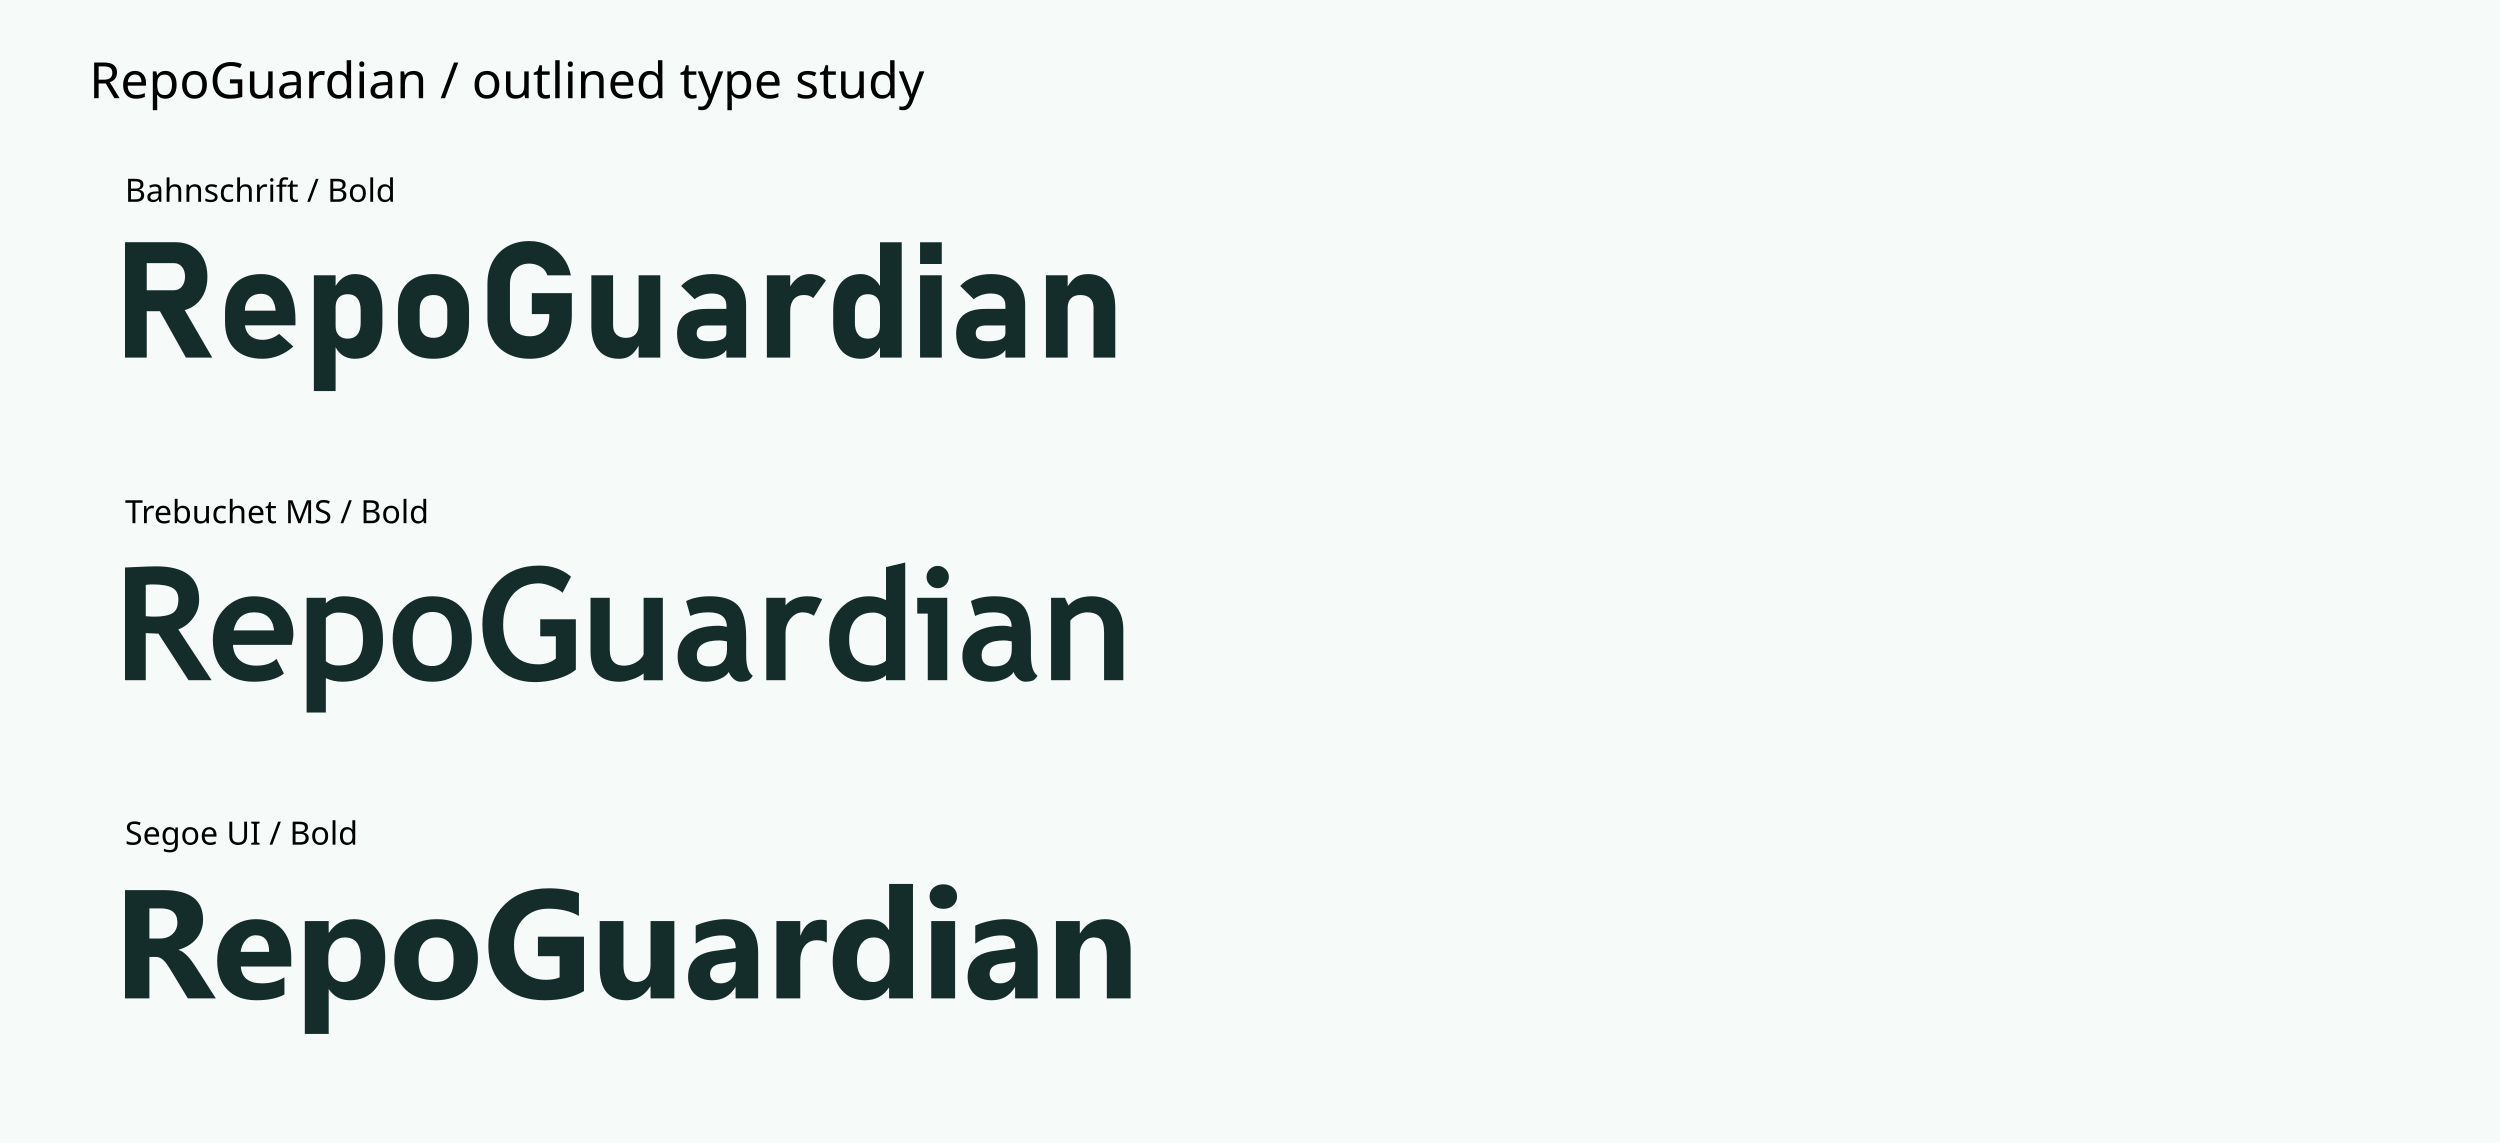
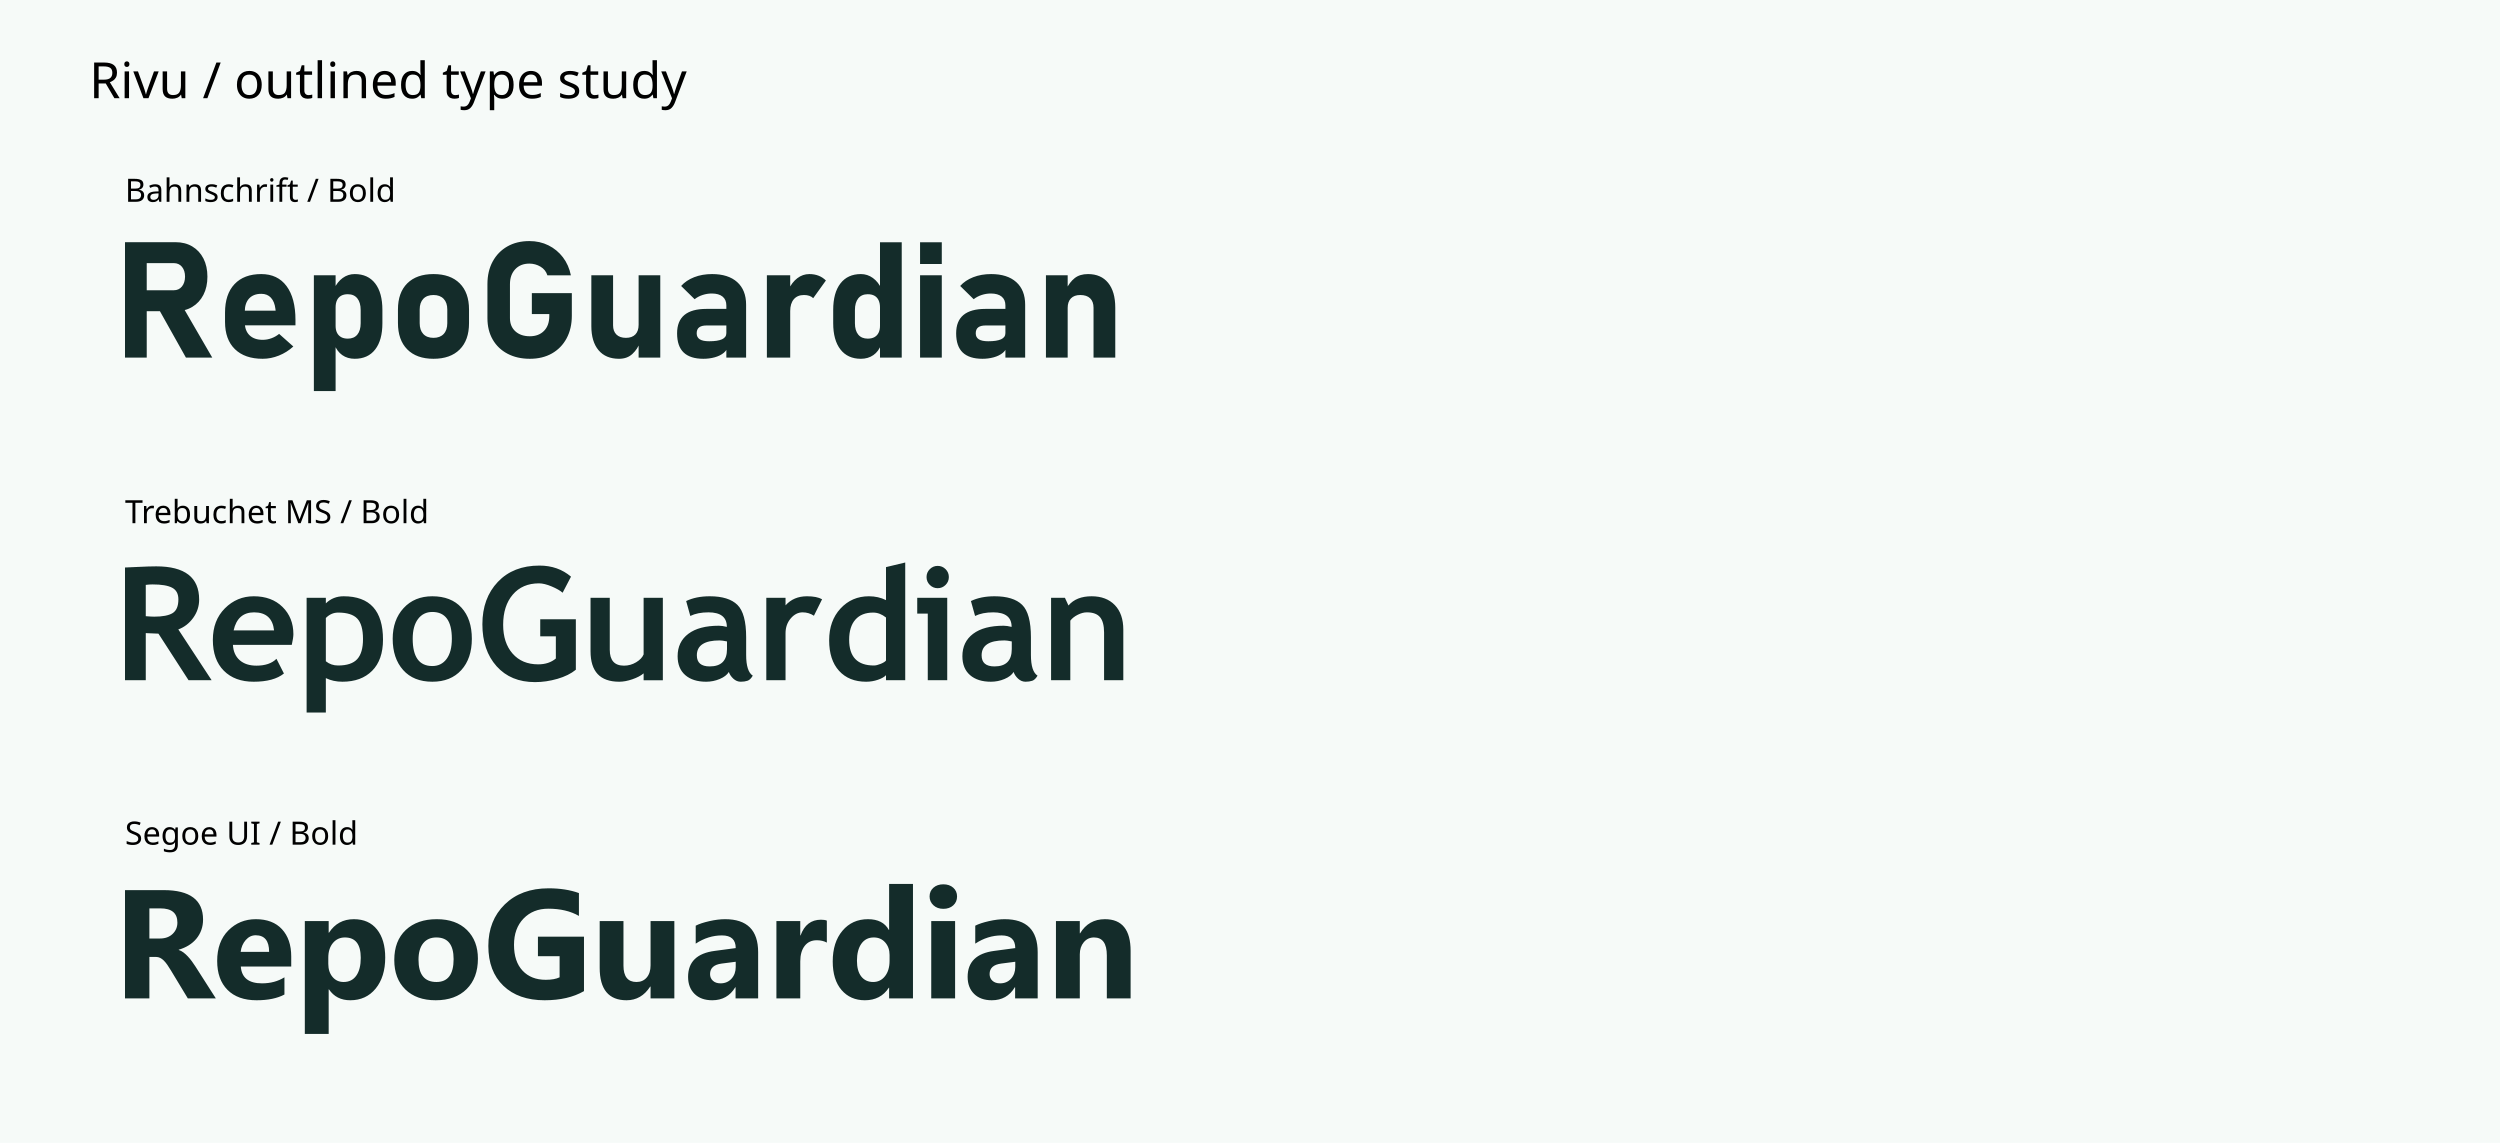
<svg xmlns="http://www.w3.org/2000/svg" viewBox="0 0 1400 640" width="1400" height="640" role="img" aria-labelledby="title">
  <rect width="1400" height="640" fill="#f6faf8" />
-   <text x="50" y="55" font-family="Segoe UI" font-size="28">RepoGuardian / outlined type study</text>
+   <text x="50" y="55" font-family="Segoe UI" font-size="28">Rivu / outlined type study</text>
  <text x="70" y="113" font-family="Segoe UI" font-size="18">Bahnschrift / Bold</text>
  <g transform="translate(70.000 135.000) scale(0.710735) translate(-10.000 -9.812)">
    <path fill="#142c2a" d="M16.813 65.063 L16.813 48.563 L48.438 48.563 C51.104 48.563 53.24 47.583 54.844 45.625 C56.448 43.667 57.271 41.083 57.313 37.875 L57.313 37.875 C57.313 34.667 56.51 32.083 54.906 30.125 C53.302 28.167 51.146 27.188 48.438 27.188 L16.813 27.188 L16.813 10.688 L49.813 10.688 C54.854 10.688 59.26 11.813 63.031 14.063 C66.802 16.313 69.729 19.479 71.813 23.563 C73.896 27.646 74.938 32.417 74.938 37.875 L74.938 37.875 C74.938 43.333 73.885 48.104 71.781 52.188 C69.677 56.271 66.75 59.438 63 61.688 C59.25 63.938 54.854 65.063 49.813 65.063 Z M10 101.625 L10 10.688 L27.125 10.688 L27.125 101.625 Z M58 101.625 L35.938 62.25 L54.25 59.375 L78.75 101.625 Z M118.5 102.563 C109.083 102.563 101.781 100.031 96.594 94.969 C91.406 89.906 88.813 82.75 88.813 73.5 L88.813 66.188 C88.813 56.521 91.302 49.042 96.281 43.75 C101.26 38.458 108.292 35.813 117.375 35.813 C125.958 35.813 132.594 38.969 137.281 45.281 C141.969 51.594 144.313 60.479 144.313 71.938 L144.313 76.188 L99.938 76.188 L99.938 64.625 L128.688 64.625 L128.5 63.125 C128.042 59.417 126.875 56.531 125 54.469 C123.125 52.406 120.583 51.375 117.375 51.375 C113.25 51.375 110.052 52.604 107.781 55.063 C105.51 57.521 104.375 61 104.375 65.5 L104.375 73.75 C104.375 78.167 105.615 81.583 108.094 84 C110.573 86.417 114.042 87.625 118.5 87.625 C120.792 87.625 123.063 87.219 125.313 86.406 C127.563 85.594 129.604 84.438 131.438 82.938 L131.438 82.938 L142.625 92.875 L142.625 92.875 C139.25 95.958 135.458 98.344 131.25 100.031 C127.042 101.719 122.792 102.563 118.5 102.563 Z M158.813 128 L158.813 36.75 L175.938 36.75 L175.938 128 Z M191 102.563 C187.208 102.563 183.938 101.594 181.188 99.656 C178.438 97.719 176.396 94.979 175.063 91.438 L175.938 76.625 C175.938 78.792 176.313 80.615 177.063 82.094 C177.813 83.573 178.896 84.708 180.313 85.5 C181.729 86.292 183.479 86.688 185.563 86.688 C188.813 86.688 191.313 85.625 193.063 83.5 C194.813 81.375 195.688 78.375 195.688 74.5 L195.688 64.188 C195.688 60.229 194.813 57.156 193.063 54.969 C191.313 52.781 188.813 51.688 185.563 51.688 C183.479 51.688 181.729 52.083 180.313 52.875 C178.896 53.667 177.813 54.833 177.063 56.375 C176.313 57.917 175.938 59.813 175.938 62.063 L174.625 47.688 C176.375 43.896 178.667 40.969 181.5 38.906 C184.333 36.844 187.5 35.813 191 35.813 C197.958 35.813 203.333 38.271 207.125 43.188 C210.917 48.104 212.813 55.083 212.813 64.125 L212.813 74.5 C212.813 83.417 210.917 90.323 207.125 95.219 C203.333 100.115 197.958 102.563 191 102.563 Z M253.063 102.563 C244.188 102.563 237.302 100.094 232.406 95.156 C227.51 90.219 225.063 83.271 225.063 74.313 L225.063 63.75 C225.063 54.875 227.51 48 232.406 43.125 C237.302 38.25 244.188 35.813 253.063 35.813 C261.938 35.813 268.823 38.25 273.719 43.125 C278.615 48 281.063 54.875 281.063 63.75 L281.063 74.5 C281.063 83.417 278.615 90.323 273.719 95.219 C268.823 100.115 261.938 102.563 253.063 102.563 Z M253.063 86.063 C256.479 86.063 259.146 85.052 261.063 83.031 C262.979 81.01 263.938 78.167 263.938 74.5 L263.938 63.75 C263.938 60.125 262.979 57.313 261.063 55.313 C259.146 53.313 256.479 52.313 253.063 52.313 C249.604 52.313 246.927 53.313 245.031 55.313 C243.135 57.313 242.188 60.125 242.188 63.75 L242.188 74.5 C242.188 78.167 243.135 81.01 245.031 83.031 C246.927 85.052 249.604 86.063 253.063 86.063 Z M330.563 50.813 L362.063 50.813 L362.063 68.563 C362.063 75.396 360.688 81.365 357.938 86.469 C355.188 91.573 351.344 95.531 346.406 98.344 C341.469 101.156 335.667 102.563 329 102.563 C322.333 102.563 316.479 101.24 311.438 98.594 C306.396 95.948 302.49 92.219 299.719 87.406 C296.948 82.594 295.563 76.979 295.563 70.563 L295.563 43.75 C295.563 36.917 296.948 30.958 299.719 25.875 C302.49 20.792 306.344 16.844 311.281 14.031 C316.219 11.219 322 9.813 328.625 9.813 C334.125 9.813 339.135 10.938 343.656 13.188 C348.177 15.438 351.979 18.583 355.063 22.625 C358.146 26.667 360.229 31.396 361.313 36.813 L361.313 36.813 L342.813 36.813 L342.813 36.813 C341.896 33.854 340.083 31.573 337.375 29.969 C334.667 28.365 331.75 27.563 328.625 27.563 C323.958 27.563 320.24 29.042 317.469 32 C314.698 34.958 313.313 38.875 313.313 43.75 L313.313 70.563 C313.313 74.896 314.74 78.354 317.594 80.938 C320.448 83.521 324.25 84.813 329 84.813 C333.625 84.813 337.333 83.406 340.125 80.594 C342.917 77.781 344.313 73.854 344.313 68.813 L344.313 67.313 L330.563 67.313 Z M414.688 101.625 L414.688 36.75 L431.75 36.75 L431.75 101.625 Z M394.563 36.75 L394.563 76.188 C394.563 79.313 395.448 81.74 397.219 83.469 C398.99 85.198 401.479 86.063 404.688 86.063 C407.896 86.063 410.365 85.177 412.094 83.406 C413.823 81.635 414.688 79.104 414.688 75.813 L415.563 90 C414.479 93.208 412.573 96.104 409.844 98.688 C407.115 101.271 403.583 102.563 399.25 102.563 C392.292 102.563 386.917 100.313 383.125 95.813 C379.333 91.313 377.438 84.979 377.438 76.813 L377.438 36.75 Z M483.813 101.625 L483.813 60.5 C483.813 57.5 482.823 55.188 480.844 53.563 C478.865 51.938 476.021 51.125 472.313 51.125 C469.896 51.125 467.5 51.51 465.125 52.281 C462.75 53.052 460.646 54.167 458.813 55.625 L448.188 45.188 C450.813 42.229 454.24 39.927 458.469 38.281 C462.698 36.635 467.396 35.813 472.563 35.813 C481.063 35.813 487.656 37.917 492.344 42.125 C497.031 46.333 499.375 52.271 499.375 59.938 L499.375 101.625 Z M465.75 102.563 C458.833 102.563 453.646 100.917 450.188 97.625 C446.729 94.333 445 89.292 445 82.5 C445 76.042 446.927 71.219 450.781 68.031 C454.635 64.844 460.417 63.25 468.125 63.25 L484.375 63.25 L485.25 76.313 L468.188 76.313 C465.604 76.313 463.667 76.813 462.375 77.813 C461.083 78.813 460.438 80.375 460.438 82.5 C460.438 84.625 461.25 86.198 462.875 87.219 C464.5 88.24 466.958 88.75 470.25 88.75 C474.792 88.75 478.188 88.229 480.438 87.188 C482.688 86.146 483.813 84.521 483.813 82.313 L485.125 91.75 C484.875 94.208 483.771 96.24 481.813 97.844 C479.854 99.448 477.448 100.635 474.594 101.406 C471.74 102.177 468.792 102.563 465.75 102.563 Z M515.75 101.625 L515.75 36.75 L534.125 36.75 L534.125 101.625 Z M552.25 54.813 C551.417 53.979 550.396 53.354 549.188 52.938 C547.979 52.521 546.583 52.313 545 52.313 C541.542 52.313 538.865 53.427 536.969 55.656 C535.073 57.885 534.125 60.979 534.125 64.938 L532.813 48.063 C534.604 44.229 536.917 41.229 539.75 39.063 C542.583 36.896 545.729 35.813 549.188 35.813 C551.854 35.813 554.281 36.24 556.469 37.094 C558.656 37.948 560.583 39.208 562.25 40.875 Z M604.875 101.625 L604.875 10.75 L622 10.75 L622 101.625 Z M589.813 102.563 C582.896 102.563 577.531 100.115 573.719 95.219 C569.906 90.323 568 83.417 568 74.5 L568 64.125 C568 55.083 569.906 48.104 573.719 43.188 C577.531 38.271 582.896 35.813 589.813 35.813 C593.271 35.813 596.427 36.844 599.281 38.906 C602.135 40.969 604.438 43.896 606.188 47.688 L604.875 62.063 C604.875 59.854 604.5 57.969 603.75 56.406 C603 54.844 601.917 53.667 600.5 52.875 C599.083 52.083 597.333 51.688 595.25 51.688 C592 51.688 589.5 52.781 587.75 54.969 C586 57.156 585.125 60.229 585.125 64.188 L585.125 74.5 C585.125 78.417 586 81.427 587.75 83.531 C589.5 85.635 592 86.688 595.25 86.688 C597.333 86.688 599.083 86.292 600.5 85.5 C601.917 84.708 603 83.563 603.75 82.063 C604.5 80.563 604.875 78.75 604.875 76.625 L605.75 91.438 C604.458 94.979 602.427 97.719 599.656 99.656 C596.885 101.594 593.604 102.563 589.813 102.563 Z M636.438 27.875 L636.438 10.75 L653.563 10.75 L653.563 27.875 Z M636.438 101.625 L636.438 36.75 L653.563 36.75 L653.563 101.625 Z M703.688 101.625 L703.688 60.5 C703.688 57.5 702.698 55.188 700.719 53.563 C698.74 51.938 695.896 51.125 692.188 51.125 C689.771 51.125 687.375 51.51 685 52.281 C682.625 53.052 680.521 54.167 678.688 55.625 L668.063 45.188 C670.687 42.229 674.115 39.927 678.344 38.281 C682.573 36.635 687.271 35.813 692.438 35.813 C700.938 35.813 707.531 37.917 712.219 42.125 C716.906 46.333 719.25 52.271 719.25 59.938 L719.25 101.625 Z M685.625 102.563 C678.708 102.563 673.521 100.917 670.063 97.625 C666.604 94.333 664.875 89.292 664.875 82.5 C664.875 76.042 666.802 71.219 670.656 68.031 C674.51 64.844 680.292 63.25 688 63.25 L704.25 63.25 L705.125 76.313 L688.063 76.313 C685.479 76.313 683.542 76.813 682.25 77.813 C680.958 78.813 680.313 80.375 680.313 82.5 C680.313 84.625 681.125 86.198 682.75 87.219 C684.375 88.24 686.833 88.75 690.125 88.75 C694.667 88.75 698.063 88.229 700.313 87.188 C702.563 86.146 703.688 84.521 703.688 82.313 L705 91.75 C704.75 94.208 703.646 96.24 701.688 97.844 C699.729 99.448 697.323 100.635 694.469 101.406 C691.615 102.177 688.667 102.563 685.625 102.563 Z M735.625 101.625 L735.625 36.75 L752.75 36.75 L752.75 101.625 Z M773.125 101.625 L773.125 62.313 C773.125 59.104 772.229 56.635 770.438 54.906 C768.646 53.177 766.063 52.313 762.688 52.313 C759.479 52.313 757.021 53.198 755.313 54.969 C753.604 56.74 752.75 59.229 752.75 62.438 L751.438 48.063 C753.312 44.146 755.594 41.125 758.281 39 C760.969 36.875 764.458 35.813 768.75 35.813 C775.583 35.813 780.875 38.115 784.625 42.719 C788.375 47.323 790.25 53.833 790.25 62.25 L790.25 101.625 Z" />
  </g>
  <text x="70" y="293" font-family="Segoe UI" font-size="18">Trebuchet MS / Bold</text>
  <g transform="translate(70.000 315.000) scale(0.689231) translate(-9.375 -24.562)">
    <path fill="#142c2a" d="M61 120.188 L36.563 82.375 C34.104 82.333 30.667 82.188 26.25 81.938 L26.25 120.188 L9.375 120.188 L9.375 28.625 C10.292 28.625 13.813 28.469 19.938 28.156 C26.063 27.844 31 27.688 34.75 27.688 C58 27.688 69.625 36.688 69.625 54.688 C69.625 60.104 68.021 65.042 64.813 69.5 C61.604 73.958 57.563 77.104 52.688 78.938 L79.75 120.188 Z M26.25 42.75 L26.25 68.188 C29.25 68.438 31.542 68.563 33.125 68.563 C39.917 68.563 44.885 67.604 48.031 65.688 C51.177 63.771 52.75 60.042 52.75 54.5 C52.75 50 51.063 46.854 47.688 45.063 C44.313 43.271 39 42.375 31.75 42.375 C30 42.375 28.167 42.5 26.25 42.75 Z M144.875 91.5 L97.063 91.5 C97.354 96.833 99.188 100.979 102.563 103.938 C105.938 106.896 110.479 108.375 116.188 108.375 C123.313 108.375 128.729 106.521 132.438 102.813 L138.5 114.75 C133 119.208 124.792 121.438 113.875 121.438 C103.667 121.438 95.594 118.448 89.656 112.469 C83.719 106.49 80.75 98.146 80.75 87.438 C80.75 76.896 84.01 68.354 90.531 61.813 C97.052 55.271 104.875 52 114 52 C123.708 52 131.5 54.896 137.375 60.688 C143.25 66.479 146.188 73.854 146.188 82.813 C146.188 84.729 145.75 87.625 144.875 91.5 Z M97.625 79.75 L130.5 79.75 C129.417 69.958 124 65.063 114.25 65.063 C105.333 65.063 99.792 69.958 97.625 79.75 Z M172.563 118.5 L172.563 146.438 L156.938 146.438 L156.938 53.25 L172.563 53.25 L172.563 57.75 C176.479 53.917 181.292 52 187 52 C208.333 52 219 63.75 219 87.25 C219 98.208 216.052 106.646 210.156 112.563 C204.26 118.479 196.208 121.438 186 121.438 C181.083 121.438 176.604 120.458 172.563 118.5 Z M172.563 69.625 L172.563 104.813 C175.396 107.104 178.708 108.25 182.5 108.25 C189.708 108.25 194.885 106.531 198.031 103.094 C201.177 99.656 202.75 94.229 202.75 86.813 C202.75 78.896 201.188 73.323 198.063 70.094 C194.938 66.865 189.771 65.25 182.563 65.25 C178.813 65.25 175.479 66.708 172.563 69.625 Z M226.875 86.563 C226.875 76.354 229.823 68.042 235.719 61.625 C241.615 55.208 249.396 52 259.063 52 C269.229 52 277.125 55.083 282.75 61.25 C288.375 67.417 291.188 75.854 291.188 86.563 C291.188 97.229 288.323 105.708 282.594 112 C276.865 118.292 269.021 121.438 259.063 121.438 C248.896 121.438 240.99 118.26 235.344 111.906 C229.698 105.552 226.875 97.104 226.875 86.563 Z M243.125 86.563 C243.125 101.313 248.438 108.688 259.063 108.688 C263.938 108.688 267.802 106.771 270.656 102.938 C273.51 99.104 274.938 93.646 274.938 86.563 C274.938 72.021 269.646 64.75 259.063 64.75 C254.188 64.75 250.313 66.667 247.438 70.5 C244.563 74.333 243.125 79.688 243.125 86.563 Z M371.75 36.063 L364.938 49.125 C363.021 47.417 360.063 45.719 356.063 44.031 C352.063 42.344 348.625 41.5 345.75 41.5 C336.75 41.5 329.646 44.552 324.438 50.656 C319.229 56.76 316.625 64.938 316.625 75.188 C316.625 84.938 319.177 92.729 324.281 98.563 C329.385 104.396 336.333 107.313 345.125 107.313 C350.917 107.313 355.688 105.729 359.438 102.563 L359.438 84.563 L346.75 84.563 L346.75 70.688 L375.688 70.688 L375.688 111.688 C371.813 114.854 366.823 117.323 360.719 119.094 C354.615 120.865 348.542 121.75 342.5 121.75 C329.375 121.75 318.969 117.448 311.281 108.844 C303.594 100.24 299.75 88.875 299.75 74.75 C299.75 60.625 303.938 49.146 312.313 40.313 C320.688 31.479 331.958 27.063 346.125 27.063 C356.167 27.063 364.708 30.063 371.75 36.063 Z M430.75 120.25 L430.75 114.625 C428.542 116.5 425.5 118.104 421.625 119.438 C417.75 120.771 414.188 121.438 410.938 121.438 C395.396 121.438 387.625 113.188 387.625 96.688 L387.625 53.25 L403.25 53.25 L403.25 95.5 C403.25 104.083 407.104 108.375 414.813 108.375 C418.354 108.375 421.646 107.458 424.688 105.625 C427.729 103.792 429.75 101.667 430.75 99.25 L430.75 53.25 L446.375 53.25 L446.375 120.25 Z M500 113.5 C498.583 115.833 496.115 117.74 492.594 119.219 C489.073 120.698 485.396 121.438 481.563 121.438 C474.354 121.438 468.688 119.635 464.563 116.031 C460.438 112.427 458.375 107.313 458.375 100.688 C458.375 92.938 461.281 86.875 467.094 82.5 C472.906 78.125 481.167 75.938 491.875 75.938 C493.708 75.938 495.875 76.25 498.375 76.875 C498.375 69 493.396 65.063 483.438 65.063 C477.563 65.063 472.646 66.042 468.688 68 L465.313 55.875 C470.688 53.292 477.083 52 484.5 52 C494.708 52 502.188 54.323 506.938 58.969 C511.688 63.615 514.063 72.417 514.063 85.375 L514.063 99.688 C514.063 108.604 515.854 114.208 519.438 116.5 C518.146 118.75 516.708 120.135 515.125 120.656 C513.542 121.177 511.729 121.438 509.688 121.438 C507.438 121.438 505.417 120.604 503.625 118.938 C501.833 117.271 500.625 115.458 500 113.5 Z M498.5 88.688 C495.833 88.146 493.833 87.875 492.5 87.875 C480.167 87.875 474 91.917 474 100 C474 106 477.479 109 484.438 109 C493.813 109 498.5 104.313 498.5 94.938 Z M569.125 67.813 C566.333 65.979 563.271 65.063 559.938 65.063 C556.313 65.063 553.094 66.708 550.281 70 C547.469 73.292 546.063 77.313 546.063 82.063 L546.063 120.188 L530.438 120.188 L530.438 53.25 L546.063 53.25 L546.063 59.375 C550.438 54.458 556.25 52 563.5 52 C568.833 52 572.917 52.813 575.75 54.438 Z M627.688 120.188 L627.688 116.125 C626.396 117.542 624.208 118.781 621.125 119.844 C618.042 120.906 614.854 121.438 611.563 121.438 C602.229 121.438 594.885 118.479 589.531 112.563 C584.177 106.646 581.5 98.396 581.5 87.813 C581.5 77.229 584.573 68.615 590.719 61.969 C596.865 55.323 604.563 52 613.813 52 C618.896 52 623.521 53.042 627.688 55.125 L627.688 28.313 L643.313 24.563 L643.313 120.188 Z M627.688 69.25 C624.354 66.583 620.875 65.25 617.25 65.25 C611 65.25 606.187 67.156 602.813 70.969 C599.438 74.781 597.75 80.25 597.75 87.375 C597.75 101.292 604.458 108.25 617.875 108.25 C619.375 108.25 621.219 107.802 623.406 106.906 C625.594 106.01 627.021 105.104 627.688 104.188 Z M669.688 27.313 C672.188 27.313 674.323 28.198 676.094 29.969 C677.865 31.74 678.75 33.875 678.75 36.375 C678.75 38.875 677.865 41.01 676.094 42.781 C674.323 44.552 672.188 45.438 669.688 45.438 C667.188 45.438 665.052 44.552 663.281 42.781 C661.51 41.01 660.625 38.875 660.625 36.375 C660.625 33.875 661.51 31.74 663.281 29.969 C665.052 28.198 667.188 27.313 669.688 27.313 Z M661.625 120.188 L661.625 66.063 L653.063 66.063 L653.063 53.25 L677.438 53.25 L677.438 120.188 Z M731.375 113.5 C729.958 115.833 727.49 117.74 723.969 119.219 C720.448 120.698 716.771 121.438 712.938 121.438 C705.729 121.438 700.063 119.635 695.938 116.031 C691.813 112.427 689.75 107.313 689.75 100.688 C689.75 92.938 692.656 86.875 698.469 82.5 C704.281 78.125 712.542 75.938 723.25 75.938 C725.083 75.938 727.25 76.25 729.75 76.875 C729.75 69 724.771 65.063 714.813 65.063 C708.938 65.063 704.021 66.042 700.063 68 L696.688 55.875 C702.063 53.292 708.458 52 715.875 52 C726.083 52 733.563 54.323 738.313 58.969 C743.063 63.615 745.438 72.417 745.438 85.375 L745.438 99.688 C745.438 108.604 747.229 114.208 750.813 116.5 C749.521 118.75 748.083 120.135 746.5 120.656 C744.917 121.177 743.104 121.438 741.063 121.438 C738.813 121.438 736.792 120.604 735 118.938 C733.208 117.271 732 115.458 731.375 113.5 Z M729.875 88.688 C727.208 88.146 725.208 87.875 723.875 87.875 C711.542 87.875 705.375 91.917 705.375 100 C705.375 106 708.854 109 715.813 109 C725.188 109 729.875 104.313 729.875 94.938 Z M804.875 120.188 L804.875 81.5 C804.875 75.792 803.781 71.625 801.594 69 C799.406 66.375 795.833 65.063 790.875 65.063 C788.583 65.063 786.135 65.708 783.531 67 C780.927 68.292 778.896 69.896 777.438 71.813 L777.438 120.188 L761.813 120.188 L761.813 53.25 L773.063 53.25 L775.938 59.5 C780.188 54.5 786.458 52 794.75 52 C802.708 52 808.99 54.385 813.594 59.156 C818.198 63.927 820.5 70.583 820.5 79.125 L820.5 120.188 Z" />
  </g>
  <text x="70" y="473" font-family="Segoe UI" font-size="18">Segoe UI / Bold</text>
  <g transform="translate(70.000 495.000) scale(0.676397) translate(-10.250 -43.375)">
    <path fill="#142c2a" d="M85.438 138.125 L62.25 138.125 L48.313 115.063 C47.271 113.313 46.271 111.75 45.313 110.375 C44.354 109 43.385 107.823 42.406 106.844 C41.427 105.865 40.406 105.115 39.344 104.594 C38.281 104.073 37.125 103.813 35.875 103.813 L30.438 103.813 L30.438 138.125 L10.25 138.125 L10.25 48.5 L42.25 48.5 C64 48.5 74.875 56.625 74.875 72.875 C74.875 76 74.396 78.885 73.438 81.531 C72.479 84.177 71.125 86.563 69.375 88.688 C67.625 90.813 65.51 92.646 63.031 94.188 C60.552 95.729 57.792 96.938 54.75 97.813 L54.75 98.063 C56.083 98.479 57.375 99.156 58.625 100.094 C59.875 101.031 61.083 102.125 62.25 103.375 C63.417 104.625 64.531 105.969 65.594 107.406 C66.656 108.844 67.625 110.25 68.5 111.625 Z M30.438 63.625 L30.438 88.563 L39.188 88.563 C43.521 88.563 47 87.313 49.625 84.813 C52.292 82.271 53.625 79.125 53.625 75.375 C53.625 67.542 48.938 63.625 39.563 63.625 Z M147.875 111.75 L106.125 111.75 C106.792 121.042 112.646 125.688 123.688 125.688 C130.729 125.688 136.917 124.021 142.25 120.688 L142.25 134.938 C136.333 138.104 128.646 139.688 119.188 139.688 C108.854 139.688 100.833 136.823 95.125 131.094 C89.417 125.365 86.563 117.375 86.563 107.125 C86.563 96.5 89.646 88.083 95.813 81.875 C101.979 75.667 109.563 72.563 118.563 72.563 C127.896 72.563 135.115 75.333 140.219 80.875 C145.323 86.417 147.875 93.938 147.875 103.438 Z M129.563 99.625 C129.563 90.458 125.854 85.875 118.438 85.875 C115.271 85.875 112.531 87.188 110.219 89.813 C107.906 92.438 106.5 95.708 106 99.625 Z M179.125 130.688 L178.875 130.688 L178.875 167.563 L159.125 167.563 L159.125 74.125 L178.875 74.125 L178.875 83.75 L179.125 83.75 C184 76.292 190.854 72.563 199.688 72.563 C207.979 72.563 214.385 75.406 218.906 81.094 C223.427 86.781 225.688 94.521 225.688 104.313 C225.688 114.979 223.052 123.542 217.781 130 C212.51 136.458 205.5 139.688 196.75 139.688 C189.042 139.688 183.167 136.688 179.125 130.688 Z M178.563 104.438 L178.563 109.563 C178.563 113.979 179.729 117.583 182.063 120.375 C184.396 123.167 187.458 124.563 191.25 124.563 C195.75 124.563 199.24 122.823 201.719 119.344 C204.198 115.865 205.438 110.938 205.438 104.563 C205.438 93.313 201.063 87.688 192.313 87.688 C188.271 87.688 184.969 89.219 182.406 92.281 C179.844 95.344 178.563 99.396 178.563 104.438 Z M267.5 139.688 C256.833 139.688 248.448 136.698 242.344 130.719 C236.24 124.74 233.188 116.625 233.188 106.375 C233.188 95.792 236.354 87.51 242.688 81.531 C249.021 75.552 257.583 72.563 268.375 72.563 C279 72.563 287.333 75.552 293.375 81.531 C299.417 87.51 302.438 95.417 302.438 105.25 C302.438 115.875 299.323 124.271 293.094 130.438 C286.865 136.604 278.333 139.688 267.5 139.688 Z M268 87.688 C263.333 87.688 259.708 89.292 257.125 92.5 C254.542 95.708 253.25 100.25 253.25 106.125 C253.25 118.417 258.208 124.563 268.125 124.563 C277.583 124.563 282.313 118.25 282.313 105.625 C282.313 93.667 277.542 87.688 268 87.688 Z M390.25 132.125 C381.5 137.167 370.625 139.688 357.625 139.688 C343.208 139.688 331.844 135.698 323.531 127.719 C315.219 119.74 311.063 108.75 311.063 94.75 C311.063 80.667 315.604 69.188 324.688 60.313 C333.771 51.438 345.854 47 360.938 47 C370.438 47 378.813 48.313 386.063 50.938 L386.063 69.875 C379.146 65.875 370.688 63.875 360.688 63.875 C352.313 63.875 345.49 66.594 340.219 72.031 C334.948 77.469 332.313 84.729 332.313 93.813 C332.313 103.021 334.677 110.146 339.406 115.188 C344.135 120.229 350.521 122.75 358.563 122.75 C363.396 122.75 367.229 122.063 370.063 120.688 L370.063 103.188 L352.125 103.188 L352.125 87.063 L390.25 87.063 Z M465.063 138.125 L445.375 138.125 L445.375 128.375 L445.063 128.375 C440.188 135.917 433.667 139.688 425.5 139.688 C410.667 139.688 403.25 130.708 403.25 112.75 L403.25 74.125 L422.938 74.125 L422.938 111 C422.938 120.042 426.521 124.563 433.688 124.563 C437.229 124.563 440.063 123.323 442.188 120.844 C444.313 118.365 445.375 115 445.375 110.75 L445.375 74.125 L465.063 74.125 Z M534.438 138.125 L515.75 138.125 L515.75 128.938 L515.5 128.938 C511.208 136.104 504.854 139.688 496.438 139.688 C490.229 139.688 485.344 137.927 481.781 134.406 C478.219 130.885 476.438 126.188 476.438 120.313 C476.438 107.896 483.792 100.729 498.5 98.813 L515.875 96.5 C515.875 89.5 512.083 86 504.5 86 C496.875 86 489.625 88.271 482.75 92.813 L482.75 77.938 C485.5 76.521 489.26 75.271 494.031 74.188 C498.802 73.104 503.146 72.563 507.063 72.563 C525.313 72.563 534.438 81.667 534.438 99.875 Z M515.875 112.125 L515.875 107.813 L504.25 109.313 C497.833 110.146 494.625 113.042 494.625 118 C494.625 120.25 495.406 122.094 496.969 123.531 C498.531 124.969 500.646 125.688 503.313 125.688 C507.021 125.688 510.042 124.406 512.375 121.844 C514.708 119.281 515.875 116.042 515.875 112.125 Z M591.313 91.938 C588.938 90.646 586.167 90 583 90 C578.708 90 575.354 91.573 572.938 94.719 C570.521 97.865 569.313 102.146 569.313 107.563 L569.313 138.125 L549.563 138.125 L549.563 74.125 L569.313 74.125 L569.313 86 L569.563 86 C572.687 77.333 578.313 73 586.438 73 C588.521 73 590.146 73.25 591.313 73.75 Z M662.625 138.125 L642.875 138.125 L642.875 129.313 L642.625 129.313 C638.125 136.229 631.521 139.688 622.813 139.688 C614.813 139.688 608.375 136.865 603.5 131.219 C598.625 125.573 596.188 117.688 596.188 107.563 C596.188 96.979 598.875 88.5 604.25 82.125 C609.625 75.75 616.667 72.563 625.375 72.563 C633.625 72.563 639.375 75.521 642.625 81.438 L642.875 81.438 L642.875 43.375 L662.625 43.375 Z M643.25 107 L643.25 102.188 C643.25 98.021 642.042 94.563 639.625 91.813 C637.208 89.063 634.063 87.688 630.188 87.688 C625.813 87.688 622.396 89.406 619.938 92.844 C617.479 96.281 616.25 101 616.25 107 C616.25 112.625 617.437 116.958 619.813 120 C622.187 123.042 625.479 124.563 629.688 124.563 C633.688 124.563 636.948 122.958 639.469 119.75 C641.99 116.542 643.25 112.292 643.25 107 Z M687.75 64 C684.417 64 681.687 63.01 679.563 61.031 C677.437 59.052 676.375 56.625 676.375 53.75 C676.375 50.792 677.437 48.375 679.563 46.5 C681.687 44.625 684.417 43.688 687.75 43.688 C691.125 43.688 693.865 44.625 695.969 46.5 C698.073 48.375 699.125 50.792 699.125 53.75 C699.125 56.75 698.073 59.208 695.969 61.125 C693.865 63.042 691.125 64 687.75 64 Z M697.5 138.125 L677.75 138.125 L677.75 74.125 L697.5 74.125 Z M765.875 138.125 L747.188 138.125 L747.188 128.938 L746.938 128.938 C742.646 136.104 736.292 139.688 727.875 139.688 C721.667 139.688 716.781 137.927 713.219 134.406 C709.656 130.885 707.875 126.188 707.875 120.313 C707.875 107.896 715.229 100.729 729.938 98.813 L747.313 96.5 C747.313 89.5 743.521 86 735.938 86 C728.313 86 721.062 88.271 714.188 92.813 L714.188 77.938 C716.938 76.521 720.698 75.271 725.469 74.188 C730.24 73.104 734.583 72.563 738.5 72.563 C756.75 72.563 765.875 81.667 765.875 99.875 Z M747.313 112.125 L747.313 107.813 L735.688 109.313 C729.271 110.146 726.063 113.042 726.063 118 C726.063 120.25 726.844 122.094 728.406 123.531 C729.969 124.969 732.083 125.688 734.75 125.688 C738.458 125.688 741.479 124.406 743.813 121.844 C746.146 119.281 747.313 116.042 747.313 112.125 Z M842.813 138.125 L823.125 138.125 L823.125 102.563 C823.125 92.646 819.583 87.688 812.5 87.688 C809.083 87.688 806.271 89 804.063 91.625 C801.854 94.25 800.75 97.583 800.75 101.625 L800.75 138.125 L781 138.125 L781 74.125 L800.75 74.125 L800.75 84.25 L801 84.25 C805.708 76.458 812.563 72.563 821.563 72.563 C835.729 72.563 842.813 81.354 842.813 98.938 Z" />
  </g>
</svg>
